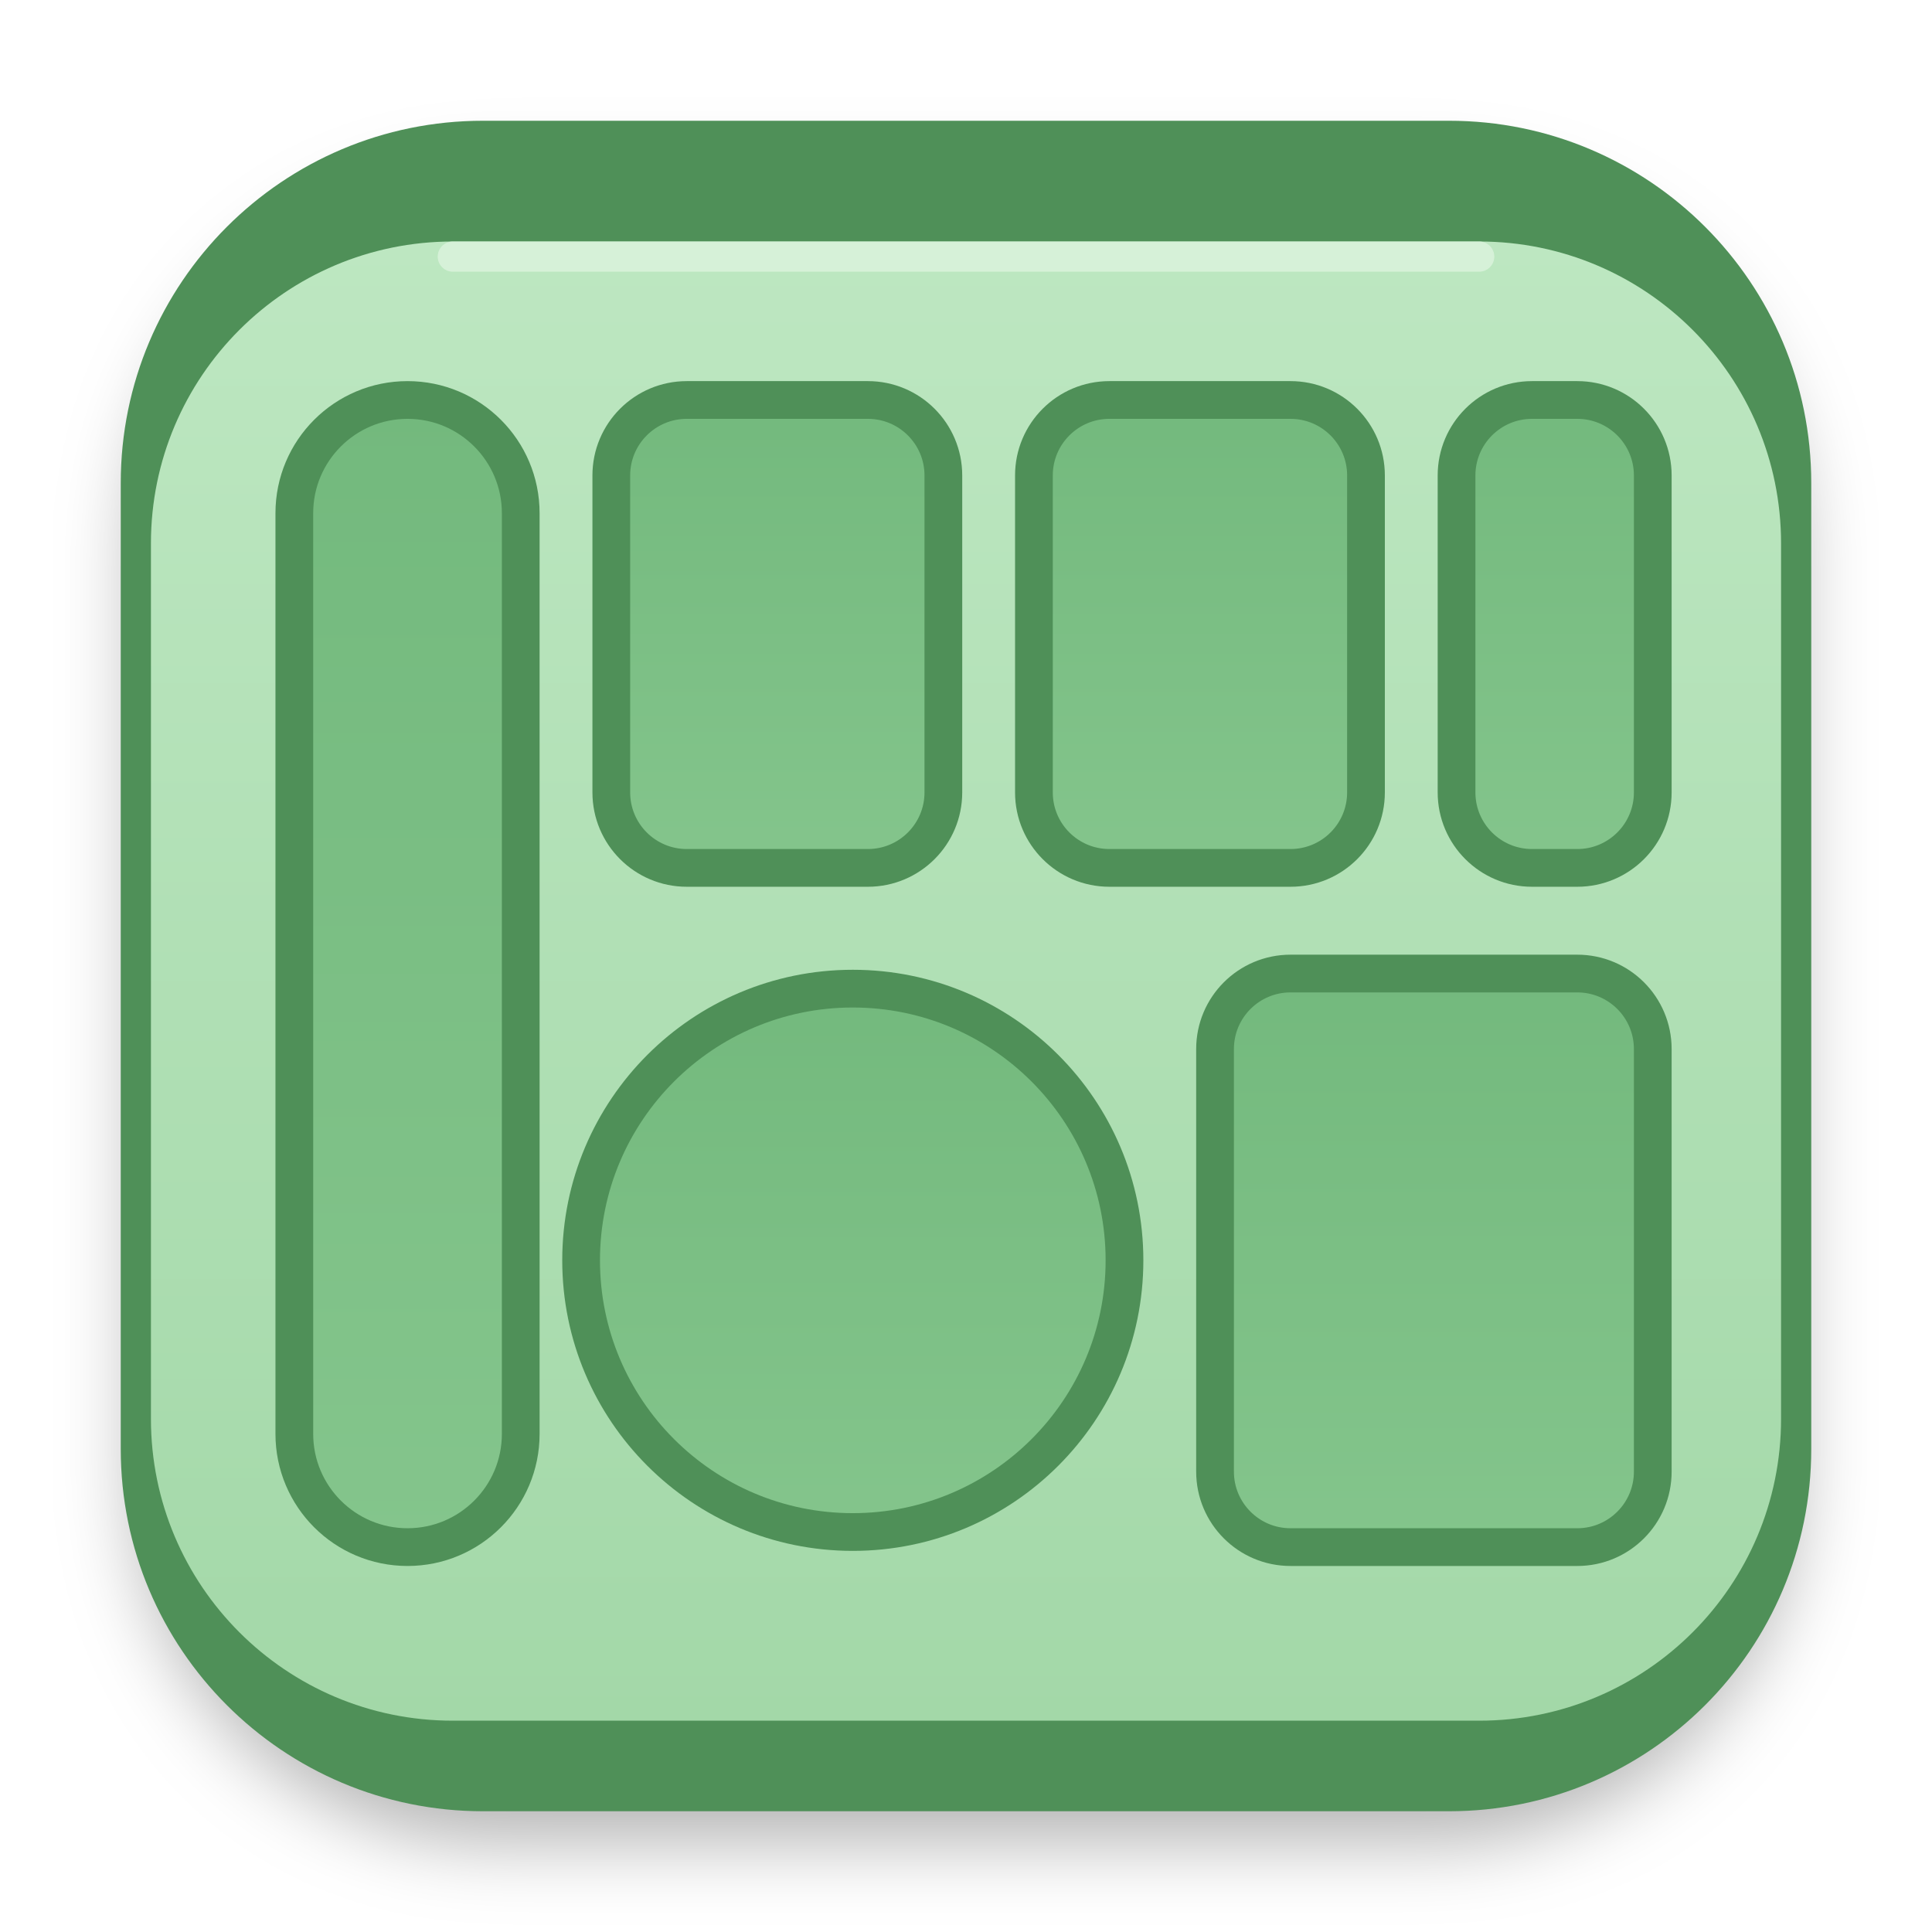
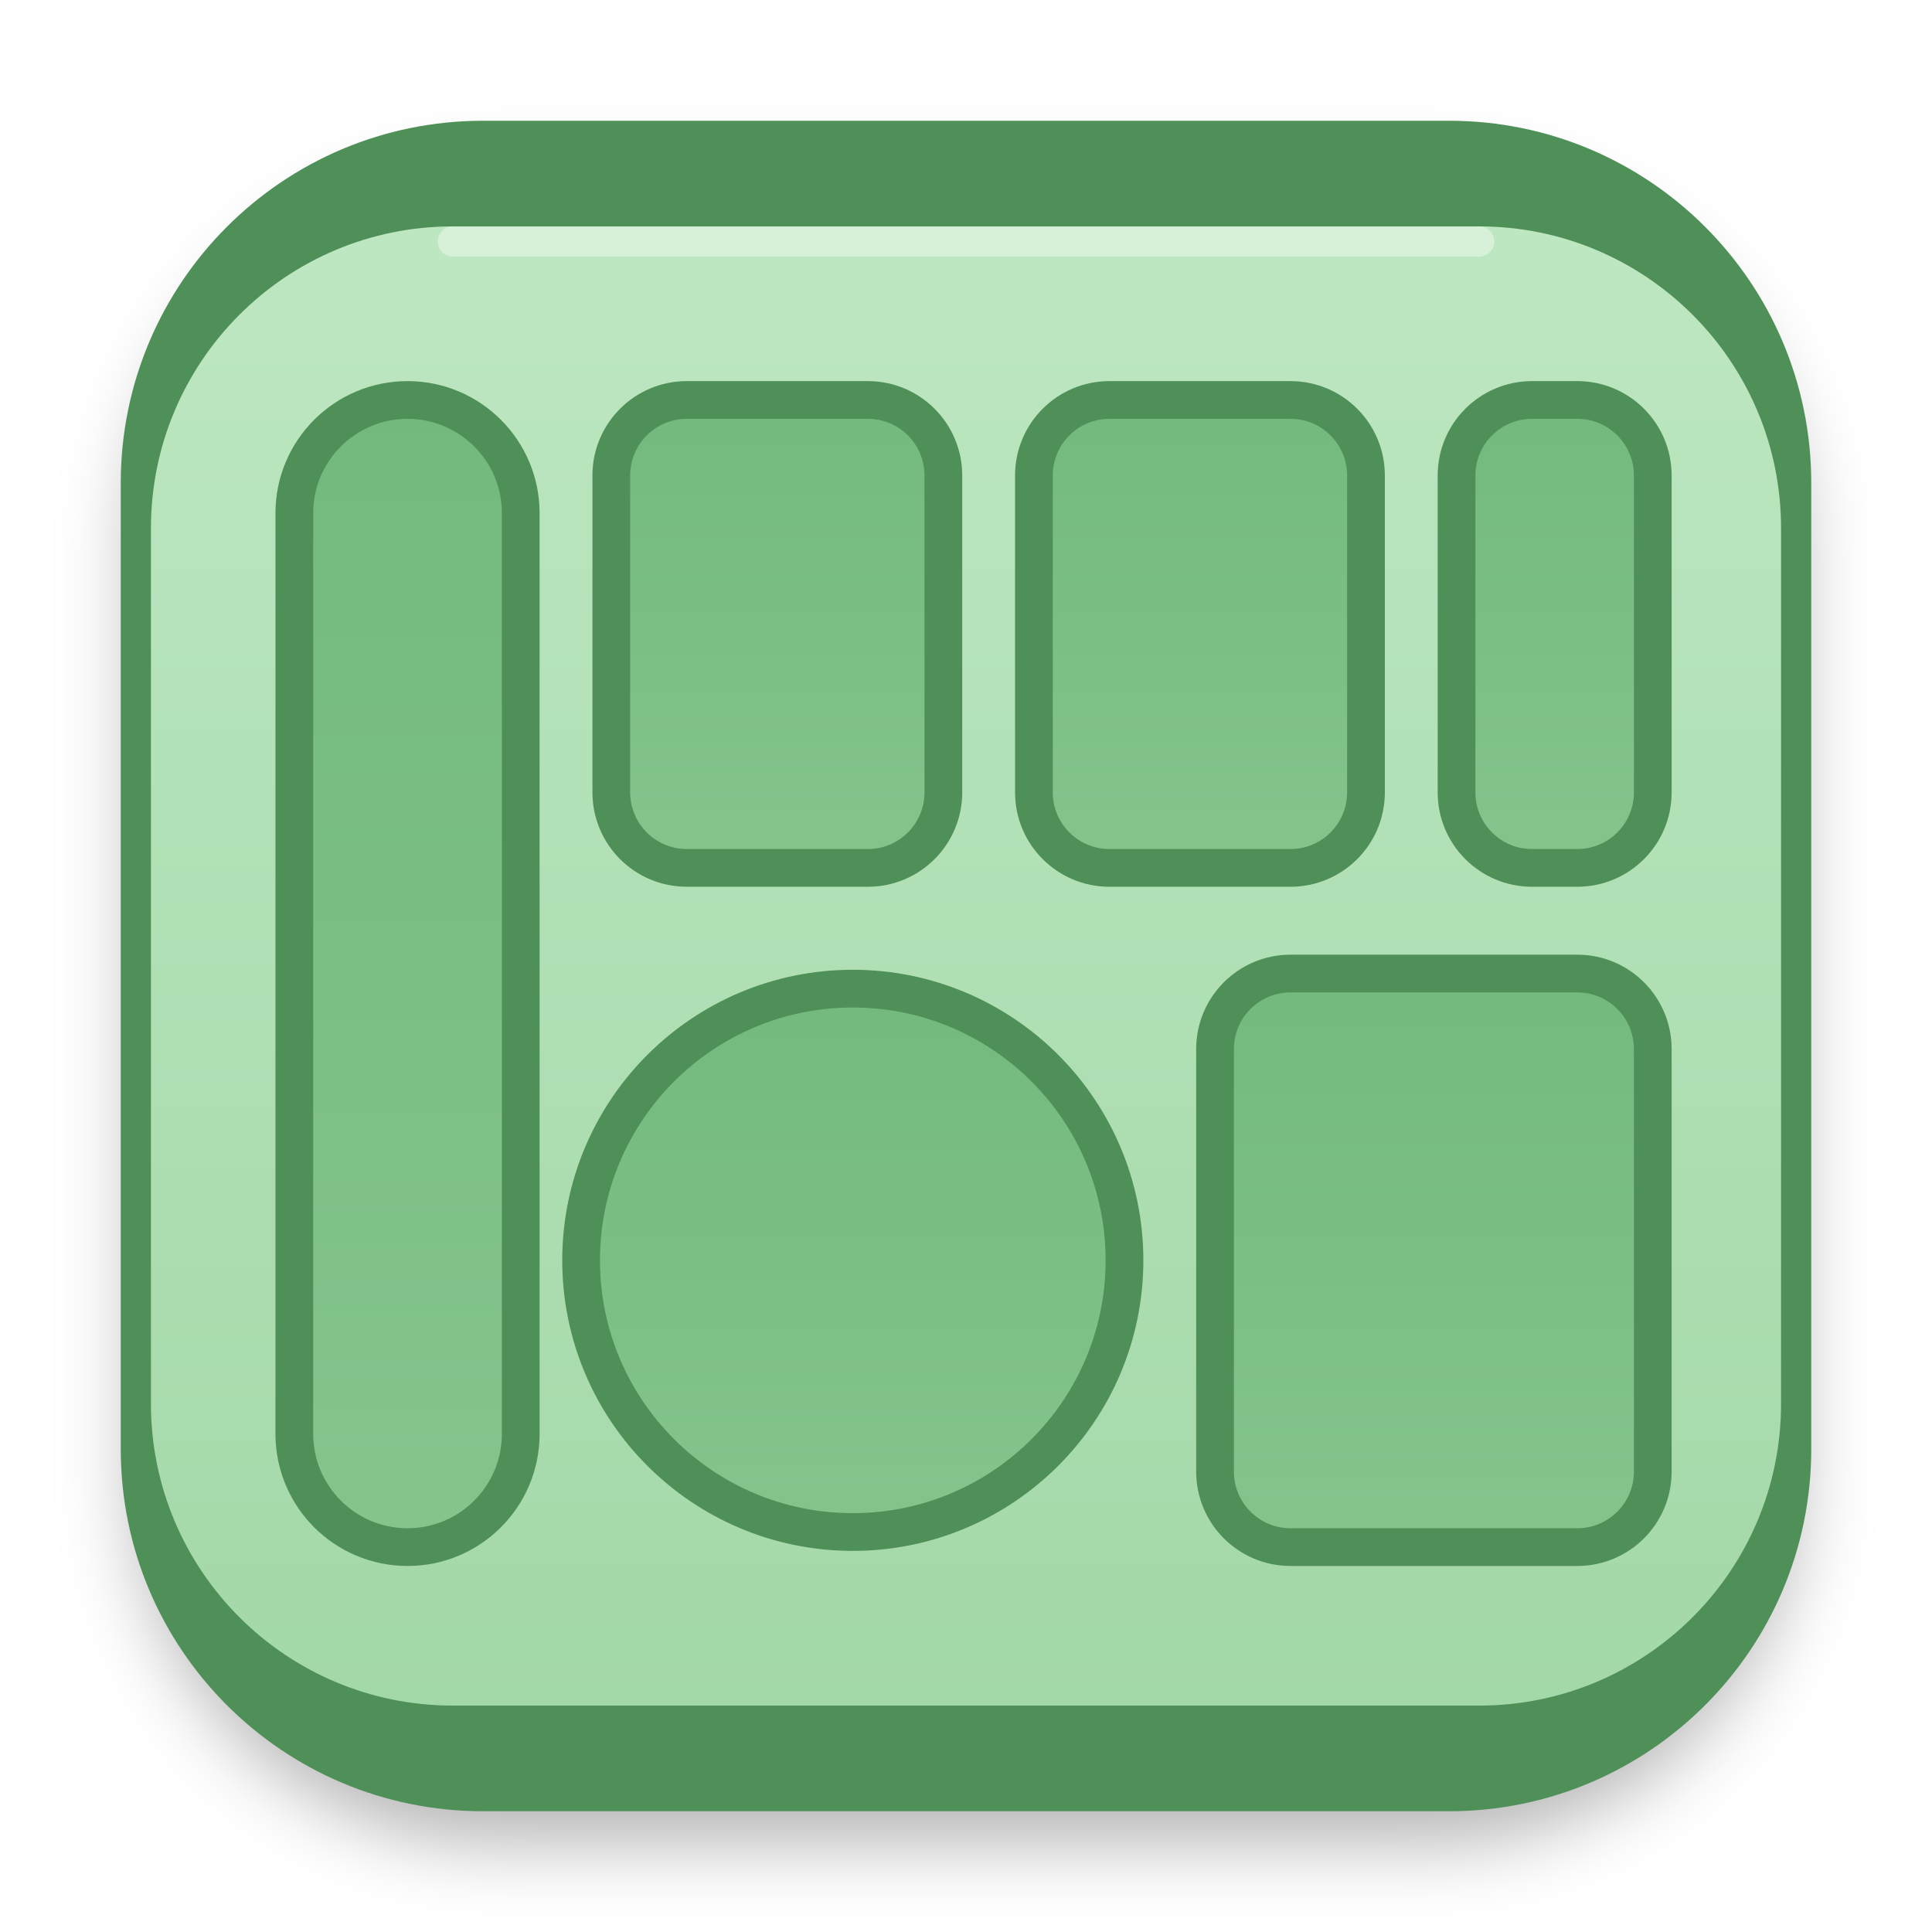
<svg xmlns="http://www.w3.org/2000/svg" width="128" height="128" viewBox="0 0 128 128">
  <defs>
    <filter id="shadow" x="-20%" y="-20%" width="140%" height="140%">
      <feGaussianBlur stdDeviation="2.5" />
    </filter>
    <linearGradient id="tray" x1="0" y1="0" x2="0" y2="1">
      <stop offset="0" stop-color="#bde7c1" />
      <stop offset="1" stop-color="#a3d8a8" />
    </linearGradient>
    <linearGradient id="well" x1="0" y1="0" x2="0" y2="1">
      <stop offset="0" stop-color="#73b97d" />
      <stop offset="1" stop-color="#84c58c" />
    </linearGradient>
  </defs>
  <rect x="9" y="12" width="110" height="110" rx="24" fill="#000" opacity="0.3" filter="url(#shadow)" />
  <rect x="8" y="8" width="112" height="112" rx="24" fill="#4f9058" />
-   <rect x="10" y="16" width="108" height="98" rx="20" fill="url(#tray)" />
-   <path d="M 30 17 h 68" stroke="#d6f1d8" stroke-width="2" stroke-linecap="round" />
+   <rect x="10" y="15" width="108" height="98" rx="20" fill="url(#tray)" />
+   <path d="M 30 16 h 68" stroke="#d6f1d8" stroke-width="2" stroke-linecap="round" />
  <g fill="url(#well)" stroke="#4f9058" stroke-width="2.5">
    <rect x="19.5" y="26.5" width="15" height="76" rx="7.5" />
    <rect x="40.5" y="26.5" width="22" height="31" rx="5" />
    <rect x="68.5" y="26.5" width="22" height="31" rx="5" />
    <rect x="96.5" y="26.5" width="13" height="31" rx="5" />
    <circle cx="56.5" cy="83.5" r="18" />
    <rect x="80.5" y="64.5" width="29" height="38" rx="5" />
  </g>
</svg>
